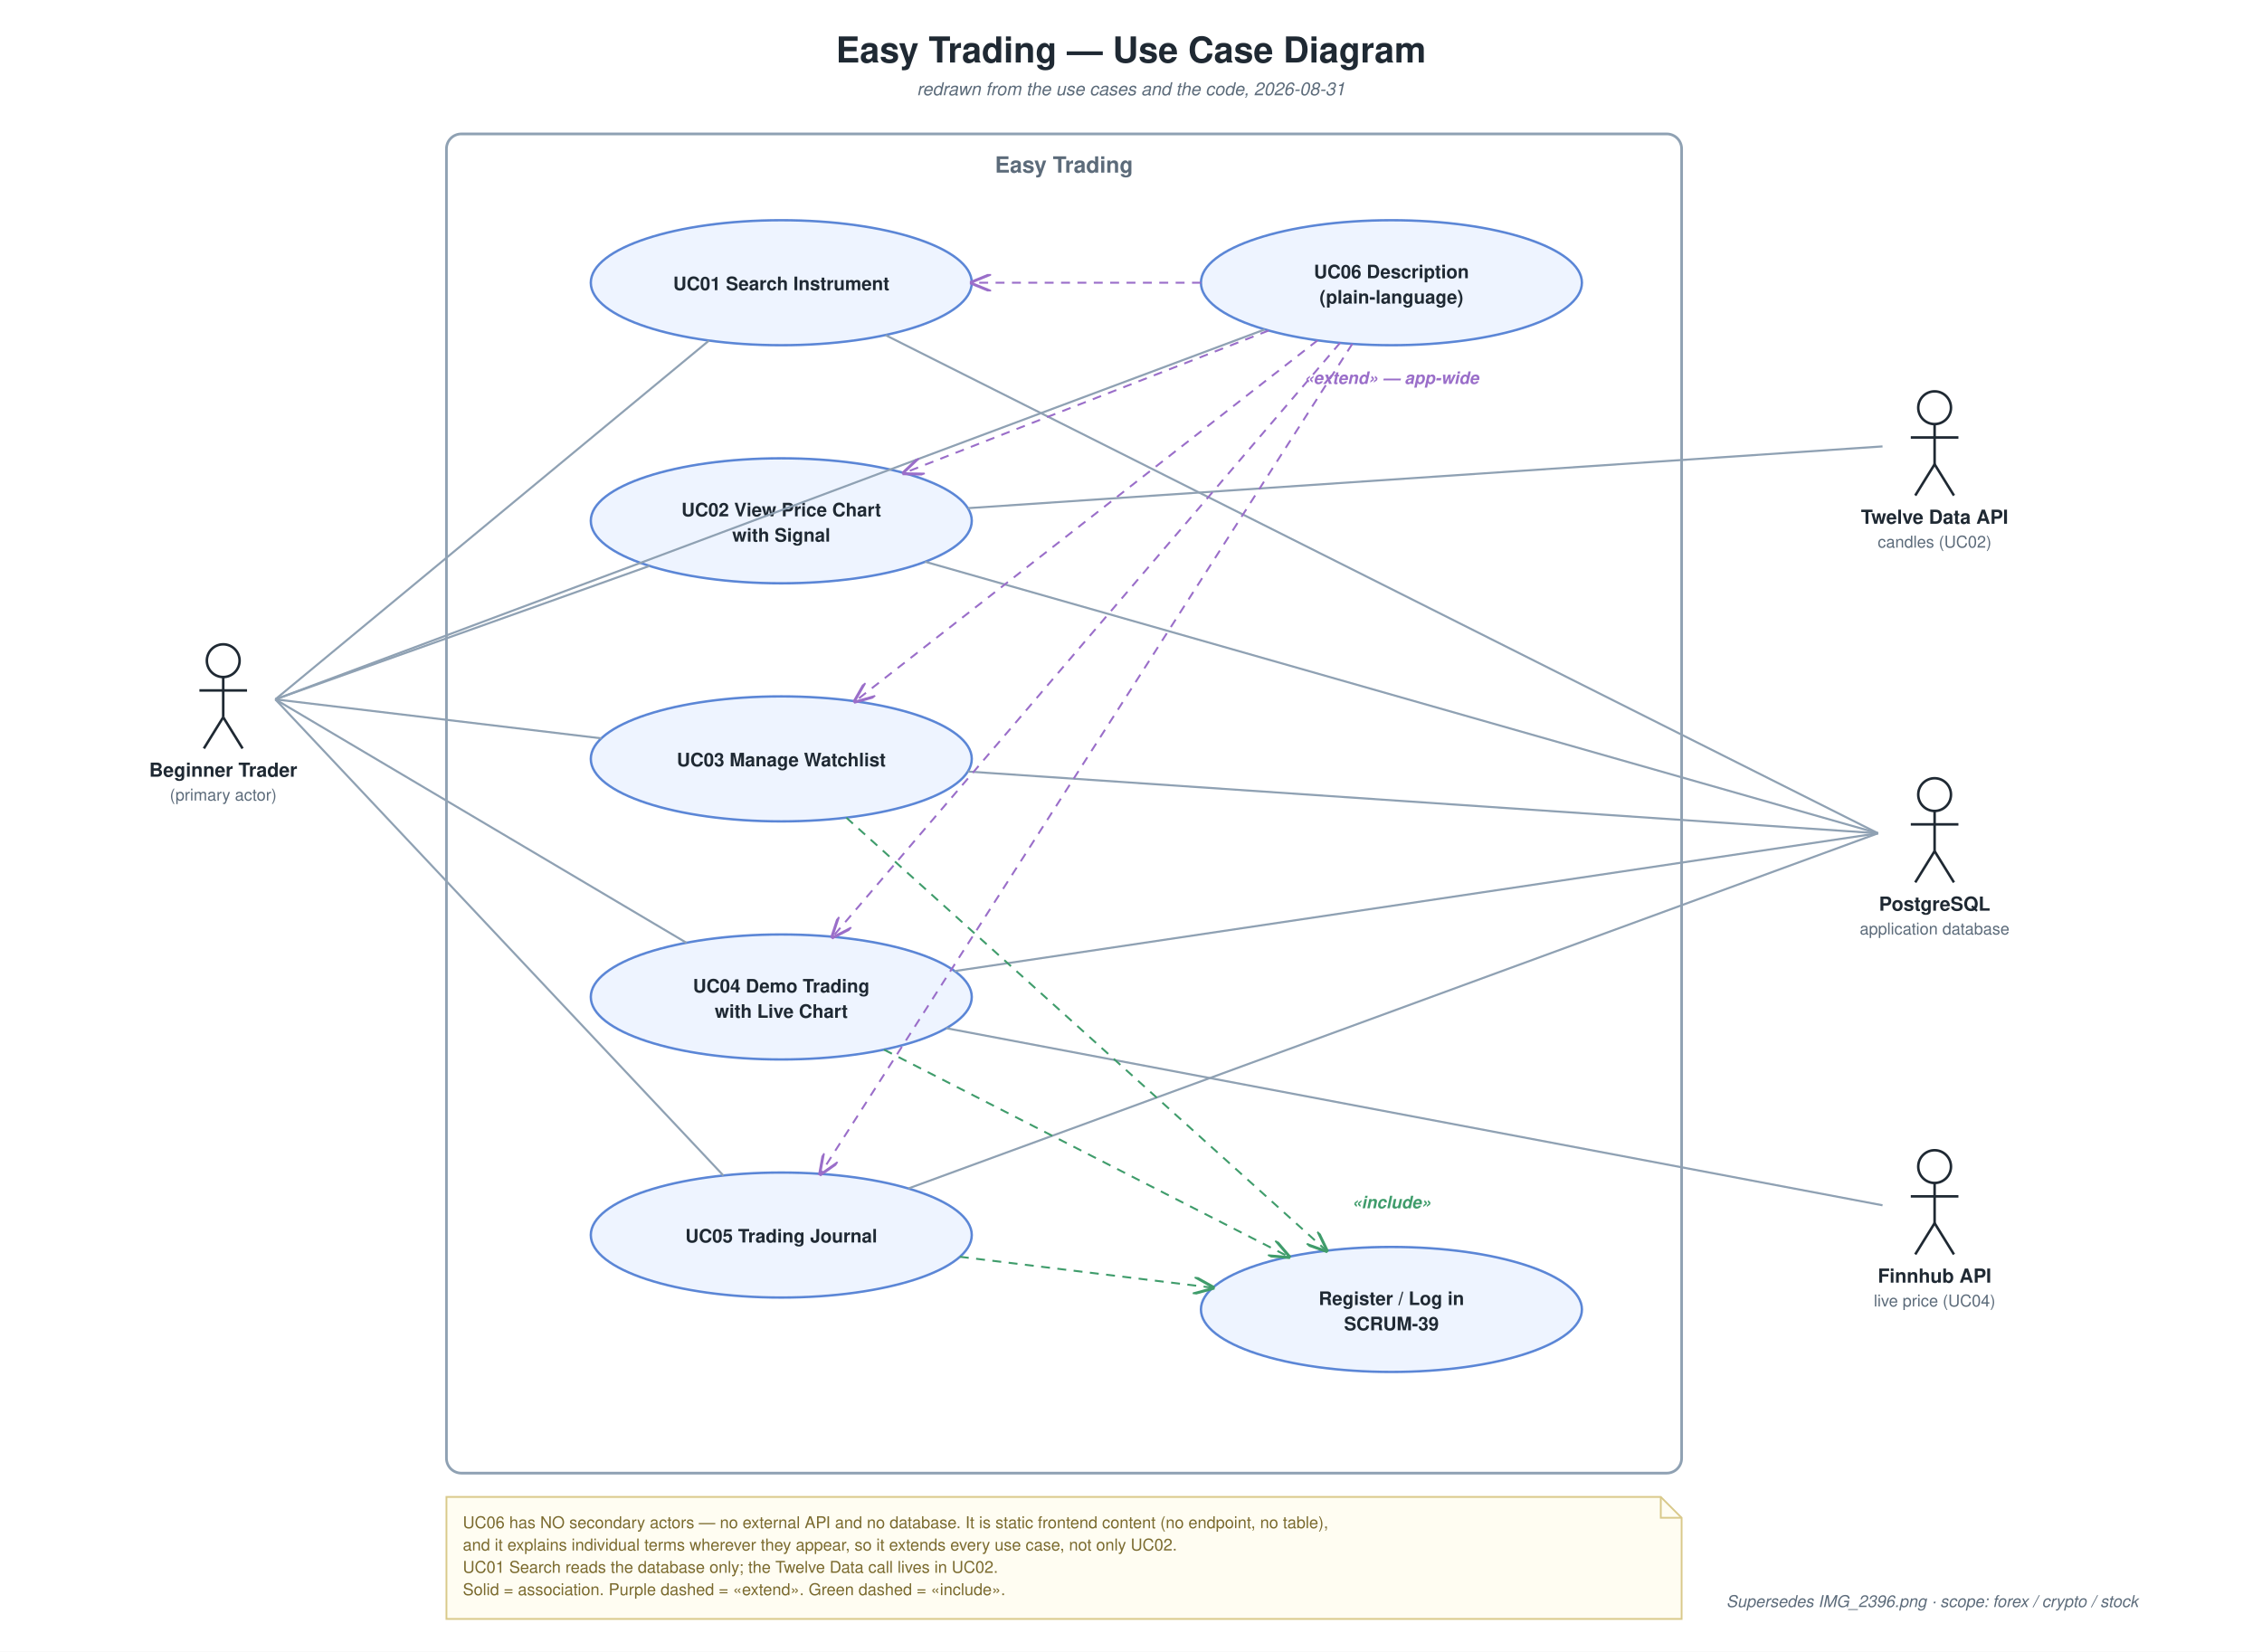
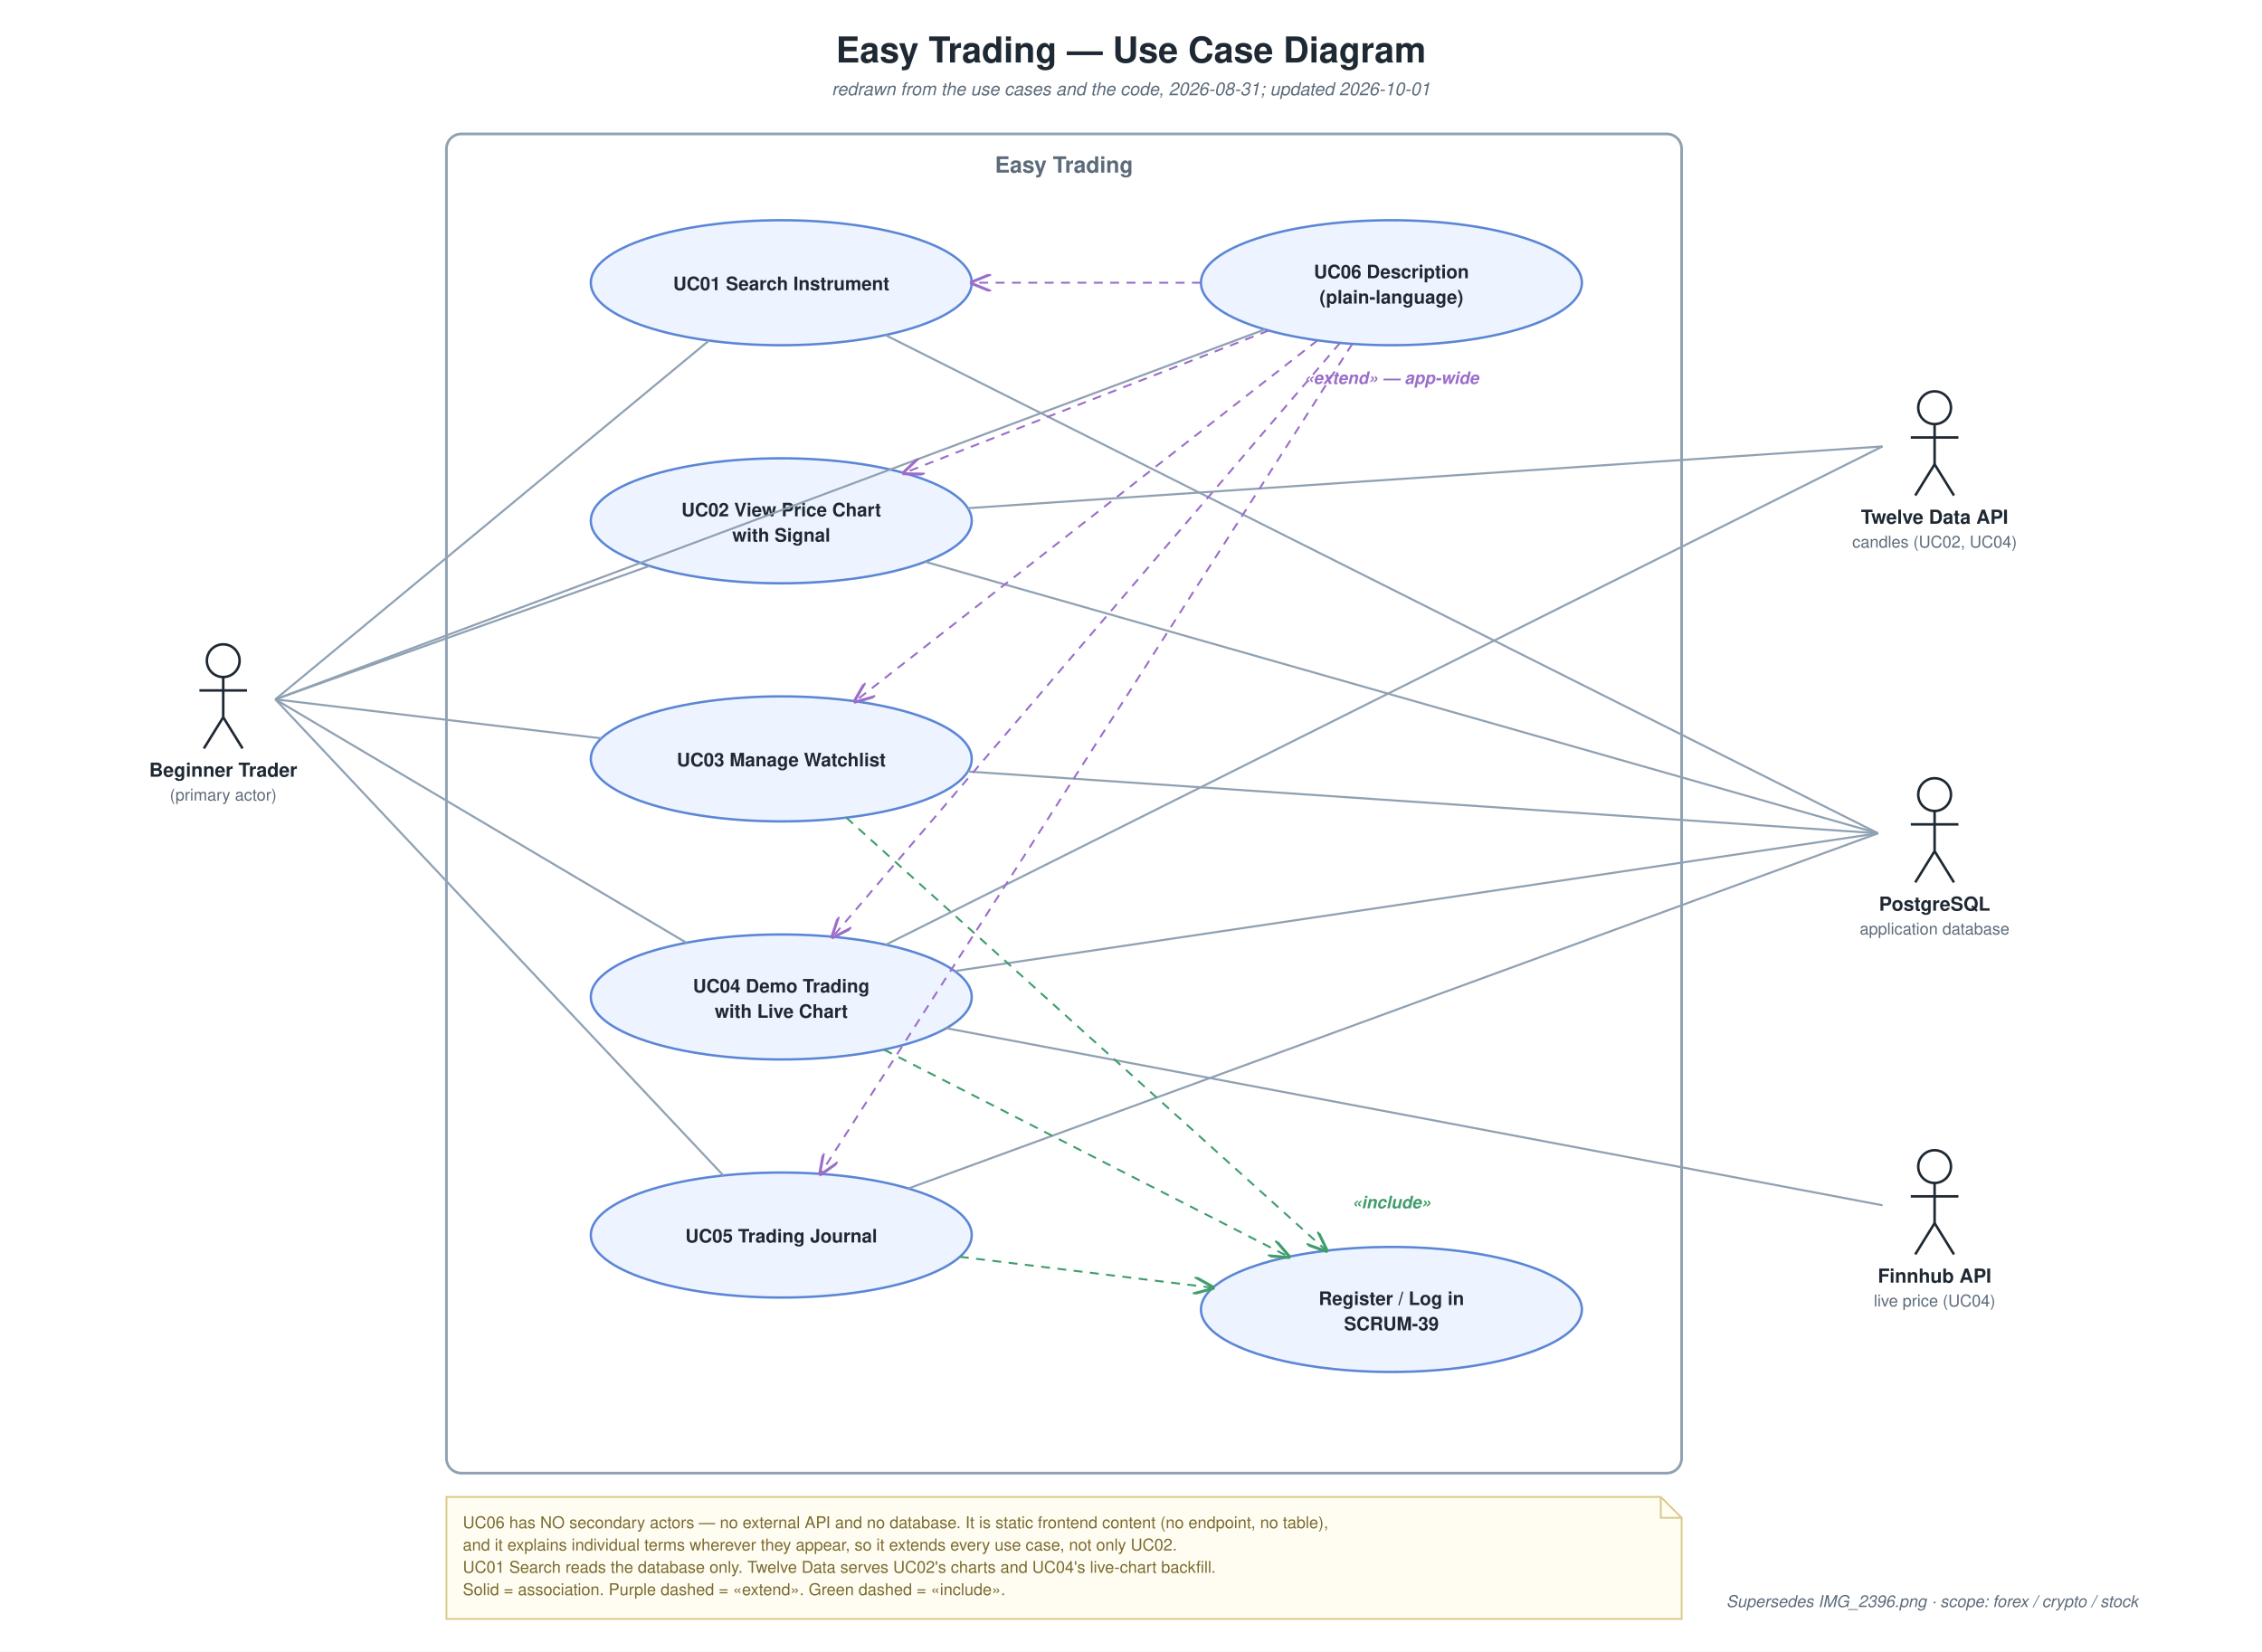
<svg xmlns="http://www.w3.org/2000/svg" width="1520" height="1110" viewBox="0 0 1520 1110" font-family="'Helvetica Neue',Helvetica,Arial,sans-serif">
  <defs>
    <marker id="arw" markerWidth="10" markerHeight="8" refX="9" refY="4" orient="auto">
      <path d="M0,0 L10,4 L0,8 z" fill="#8fa1b3" />
    </marker>
    <marker id="arwo" markerWidth="11" markerHeight="9" refX="10" refY="4.5" orient="auto">
      <path d="M0,0 L11,4.5 L0,9" fill="none" stroke="#8fa1b3" stroke-width="1.4" />
    </marker>
    <marker id="arwk" markerWidth="11" markerHeight="9" refX="10" refY="4.5" orient="auto">
      <path d="M0,0 L11,4.5 L0,9" fill="none" stroke="#1f2933" stroke-width="1.4" />
    </marker>
    <marker id="arwp" markerWidth="11" markerHeight="9" refX="10" refY="4.5" orient="auto">
      <path d="M0,0 L11,4.5 L0,9" fill="none" stroke="#9a6ec9" stroke-width="1.5" />
    </marker>
    <marker id="arwi" markerWidth="11" markerHeight="9" refX="10" refY="4.5" orient="auto">
      <path d="M0,0 L11,4.5 L0,9" fill="none" stroke="#3f9c6b" stroke-width="1.5" />
    </marker>
  </defs>
  <rect width="1520" height="1110" fill="#ffffff" />
  <text x="760.0" y="42" font-size="24" fill="#1f2933" text-anchor="middle" font-weight="700" font-style="normal">Easy Trading — Use Case Diagram</text>
-   <text x="760.0" y="64" font-size="12" fill="#5c6b7a" text-anchor="middle" font-weight="normal" font-style="italic">redrawn from the use cases and the code, 2026-08-31</text>
+   <text x="760.0" y="64" font-size="12" fill="#5c6b7a" text-anchor="middle" font-weight="normal" font-style="italic">redrawn from the use cases and the code, 2026-08-31; updated 2026-10-01</text>
  <rect x="300" y="90" width="830" height="900" rx="10" fill="none" stroke="#8fa1b3" stroke-width="1.8" />
  <text x="715.0" y="116" font-size="15" fill="#5c6b7a" text-anchor="middle" font-weight="600" font-style="normal">Easy Trading</text>
  <g stroke="#1f2933" stroke-width="1.7" fill="none">
    <circle cx="150" cy="444" r="11" />
    <line x1="150" y1="455" x2="150" y2="482" />
    <line x1="134" y1="464" x2="166" y2="464" />
    <line x1="150" y1="482" x2="137" y2="503" />
    <line x1="150" y1="482" x2="163" y2="503" />
  </g>
  <text x="150" y="522" font-size="13" fill="#1f2933" text-anchor="middle" font-weight="600" font-style="normal">Beginner Trader</text>
  <text x="150" y="538" font-size="11" fill="#5c6b7a" text-anchor="middle" font-weight="normal" font-style="normal">(primary actor)</text>
  <ellipse cx="525" cy="190" rx="128" ry="42" fill="#eef4ff" stroke="#5b86d6" stroke-width="1.6" />
  <text x="525" y="195" font-size="12.5" fill="#1f2933" text-anchor="middle" font-weight="600" font-style="normal">UC01  Search Instrument</text>
  <ellipse cx="525" cy="350" rx="128" ry="42" fill="#eef4ff" stroke="#5b86d6" stroke-width="1.6" />
  <text x="525" y="347" font-size="12.5" fill="#1f2933" text-anchor="middle" font-weight="600" font-style="normal">UC02  View Price Chart</text>
  <text x="525" y="364" font-size="12.5" fill="#1f2933" text-anchor="middle" font-weight="600" font-style="normal">with Signal</text>
  <ellipse cx="525" cy="510" rx="128" ry="42" fill="#eef4ff" stroke="#5b86d6" stroke-width="1.6" />
  <text x="525" y="515" font-size="12.5" fill="#1f2933" text-anchor="middle" font-weight="600" font-style="normal">UC03  Manage Watchlist</text>
  <ellipse cx="525" cy="670" rx="128" ry="42" fill="#eef4ff" stroke="#5b86d6" stroke-width="1.6" />
  <text x="525" y="667" font-size="12.5" fill="#1f2933" text-anchor="middle" font-weight="600" font-style="normal">UC04  Demo Trading</text>
  <text x="525" y="684" font-size="12.5" fill="#1f2933" text-anchor="middle" font-weight="600" font-style="normal">with Live Chart</text>
  <ellipse cx="525" cy="830" rx="128" ry="42" fill="#eef4ff" stroke="#5b86d6" stroke-width="1.6" />
  <text x="525" y="835" font-size="12.5" fill="#1f2933" text-anchor="middle" font-weight="600" font-style="normal">UC05  Trading Journal</text>
  <ellipse cx="935" cy="190" rx="128" ry="42" fill="#eef4ff" stroke="#5b86d6" stroke-width="1.6" />
  <text x="935" y="187" font-size="12.5" fill="#1f2933" text-anchor="middle" font-weight="600" font-style="normal">UC06  Description</text>
  <text x="935" y="204" font-size="12.5" fill="#1f2933" text-anchor="middle" font-weight="600" font-style="normal">(plain-language)</text>
  <ellipse cx="935" cy="880" rx="128" ry="42" fill="#eef4ff" stroke="#5b86d6" stroke-width="1.6" />
  <text x="935" y="877" font-size="12.5" fill="#1f2933" text-anchor="middle" font-weight="600" font-style="normal">Register / Log in</text>
  <text x="935" y="894" font-size="12.5" fill="#1f2933" text-anchor="middle" font-weight="600" font-style="normal">SCRUM-39</text>
  <line x1="185" y1="470" x2="476.4" y2="228.9" stroke="#8fa1b3" stroke-width="1.4" />
  <line x1="185" y1="470" x2="436.5" y2="380.3" stroke="#8fa1b3" stroke-width="1.4" />
  <line x1="185" y1="470" x2="404.1" y2="496.2" stroke="#8fa1b3" stroke-width="1.4" />
  <line x1="185" y1="470" x2="461.3" y2="633.6" stroke="#8fa1b3" stroke-width="1.4" />
  <line x1="185" y1="470" x2="486.1" y2="790.0" stroke="#8fa1b3" stroke-width="1.4" />
  <line x1="185" y1="470" x2="849.9" y2="221.4" stroke="#8fa1b3" stroke-width="1.4" />
  <g stroke="#1f2933" stroke-width="1.7" fill="none">
    <circle cx="1300" cy="274" r="11" />
    <line x1="1300" y1="285" x2="1300" y2="312" />
    <line x1="1284" y1="294" x2="1316" y2="294" />
    <line x1="1300" y1="312" x2="1287" y2="333" />
    <line x1="1300" y1="312" x2="1313" y2="333" />
  </g>
  <text x="1300" y="352" font-size="13" fill="#1f2933" text-anchor="middle" font-weight="600" font-style="normal">Twelve Data API</text>
-   <text x="1300" y="368" font-size="11" fill="#5c6b7a" text-anchor="middle" font-weight="normal" font-style="normal">candles (UC02)</text>
+   <text x="1300" y="368" font-size="11" fill="#5c6b7a" text-anchor="middle" font-weight="normal" font-style="normal">candles (UC02, UC04)</text>
  <g stroke="#1f2933" stroke-width="1.7" fill="none">
    <circle cx="1300" cy="534" r="11" />
    <line x1="1300" y1="545" x2="1300" y2="572" />
    <line x1="1284" y1="554" x2="1316" y2="554" />
    <line x1="1300" y1="572" x2="1287" y2="593" />
    <line x1="1300" y1="572" x2="1313" y2="593" />
  </g>
  <text x="1300" y="612" font-size="13" fill="#1f2933" text-anchor="middle" font-weight="600" font-style="normal">PostgreSQL</text>
  <text x="1300" y="628" font-size="11" fill="#5c6b7a" text-anchor="middle" font-weight="normal" font-style="normal">application database</text>
  <g stroke="#1f2933" stroke-width="1.7" fill="none">
    <circle cx="1300" cy="784" r="11" />
    <line x1="1300" y1="795" x2="1300" y2="822" />
    <line x1="1284" y1="804" x2="1316" y2="804" />
    <line x1="1300" y1="822" x2="1287" y2="843" />
    <line x1="1300" y1="822" x2="1313" y2="843" />
  </g>
  <text x="1300" y="862" font-size="13" fill="#1f2933" text-anchor="middle" font-weight="600" font-style="normal">Finnhub API</text>
  <text x="1300" y="878" font-size="11" fill="#5c6b7a" text-anchor="middle" font-weight="normal" font-style="normal">live price (UC04)</text>
  <line x1="650.4" y1="341.5" x2="1265" y2="300" stroke="#8fa1b3" stroke-width="1.4" />
+   <line x1="595.2" y1="634.9" x2="1265" y2="300" stroke="#8fa1b3" stroke-width="1.4" />
  <line x1="595.0" y1="225.2" x2="1262" y2="560" stroke="#8fa1b3" stroke-width="1.4" />
  <line x1="621.6" y1="377.5" x2="1262" y2="560" stroke="#8fa1b3" stroke-width="1.4" />
  <line x1="650.3" y1="518.5" x2="1262" y2="560" stroke="#8fa1b3" stroke-width="1.4" />
  <line x1="641.5" y1="652.6" x2="1262" y2="560" stroke="#8fa1b3" stroke-width="1.4" />
  <line x1="610.4" y1="798.7" x2="1262" y2="560" stroke="#8fa1b3" stroke-width="1.4" />
  <line x1="635.9" y1="691.0" x2="1265" y2="810" stroke="#8fa1b3" stroke-width="1.4" />
  <line x1="807.0" y1="190.0" x2="653.0" y2="190.0" stroke="#9a6ec9" stroke-width="1.3" stroke-dasharray="6 5" marker-end="url(#arwp)" />
  <line x1="852.6" y1="222.1" x2="607.4" y2="317.9" stroke="#9a6ec9" stroke-width="1.3" stroke-dasharray="6 5" marker-end="url(#arwp)" />
  <line x1="885.4" y1="228.7" x2="574.6" y2="471.3" stroke="#9a6ec9" stroke-width="1.3" stroke-dasharray="6 5" marker-end="url(#arwp)" />
  <line x1="900.5" y1="230.4" x2="559.5" y2="629.6" stroke="#9a6ec9" stroke-width="1.3" stroke-dasharray="6 5" marker-end="url(#arwp)" />
  <line x1="908.7" y1="231.1" x2="551.3" y2="788.9" stroke="#9a6ec9" stroke-width="1.3" stroke-dasharray="6 5" marker-end="url(#arwp)" />
  <text x="935" y="258" font-size="11.5" fill="#9a6ec9" text-anchor="middle" font-weight="600" font-style="italic">«extend»  — app-wide</text>
  <line x1="568.7" y1="549.5" x2="891.3" y2="840.5" stroke="#3f9c6b" stroke-width="1.3" stroke-dasharray="6 5" marker-end="url(#arwi)" />
  <line x1="594.0" y1="705.4" x2="866.0" y2="844.6" stroke="#3f9c6b" stroke-width="1.3" stroke-dasharray="6 5" marker-end="url(#arwi)" />
  <line x1="645.0" y1="844.6" x2="815.0" y2="865.4" stroke="#3f9c6b" stroke-width="1.3" stroke-dasharray="6 5" marker-end="url(#arwi)" />
  <text x="935" y="812" font-size="11.5" fill="#3f9c6b" text-anchor="middle" font-weight="600" font-style="italic">«include»</text>
  <path d="M300,1006 h816 l14,14 v68 h-830 v-82 z" fill="#fffdf2" stroke="#d9c98a" stroke-width="1.2" />
  <path d="M1116,1006 v14 h14" fill="none" stroke="#d9c98a" stroke-width="1.2" />
  <text x="311" y="1027" font-size="11" fill="#7a6a2e" text-anchor="start" font-weight="normal" font-style="normal">UC06 has NO secondary actors — no external API and no database. It is static frontend content (no endpoint, no table),</text>
  <text x="311" y="1042" font-size="11" fill="#7a6a2e" text-anchor="start" font-weight="normal" font-style="normal">and it explains individual terms wherever they appear, so it extends every use case, not only UC02.</text>
-   <text x="311" y="1057" font-size="11" fill="#7a6a2e" text-anchor="start" font-weight="normal" font-style="normal">UC01 Search reads the database only; the Twelve Data call lives in UC02.</text>
+   <text x="311" y="1057" font-size="11" fill="#7a6a2e" text-anchor="start" font-weight="normal" font-style="normal">UC01 Search reads the database only. Twelve Data serves UC02's charts and UC04's live-chart backfill.</text>
  <text x="311" y="1072" font-size="11" fill="#7a6a2e" text-anchor="start" font-weight="normal" font-style="normal">Solid = association.   Purple dashed = «extend».   Green dashed = «include».</text>
  <text x="1160" y="1080" font-size="11" fill="#5c6b7a" text-anchor="start" font-weight="normal" font-style="italic">Supersedes IMG_2396.png · scope: forex / crypto / stock</text>
</svg>
